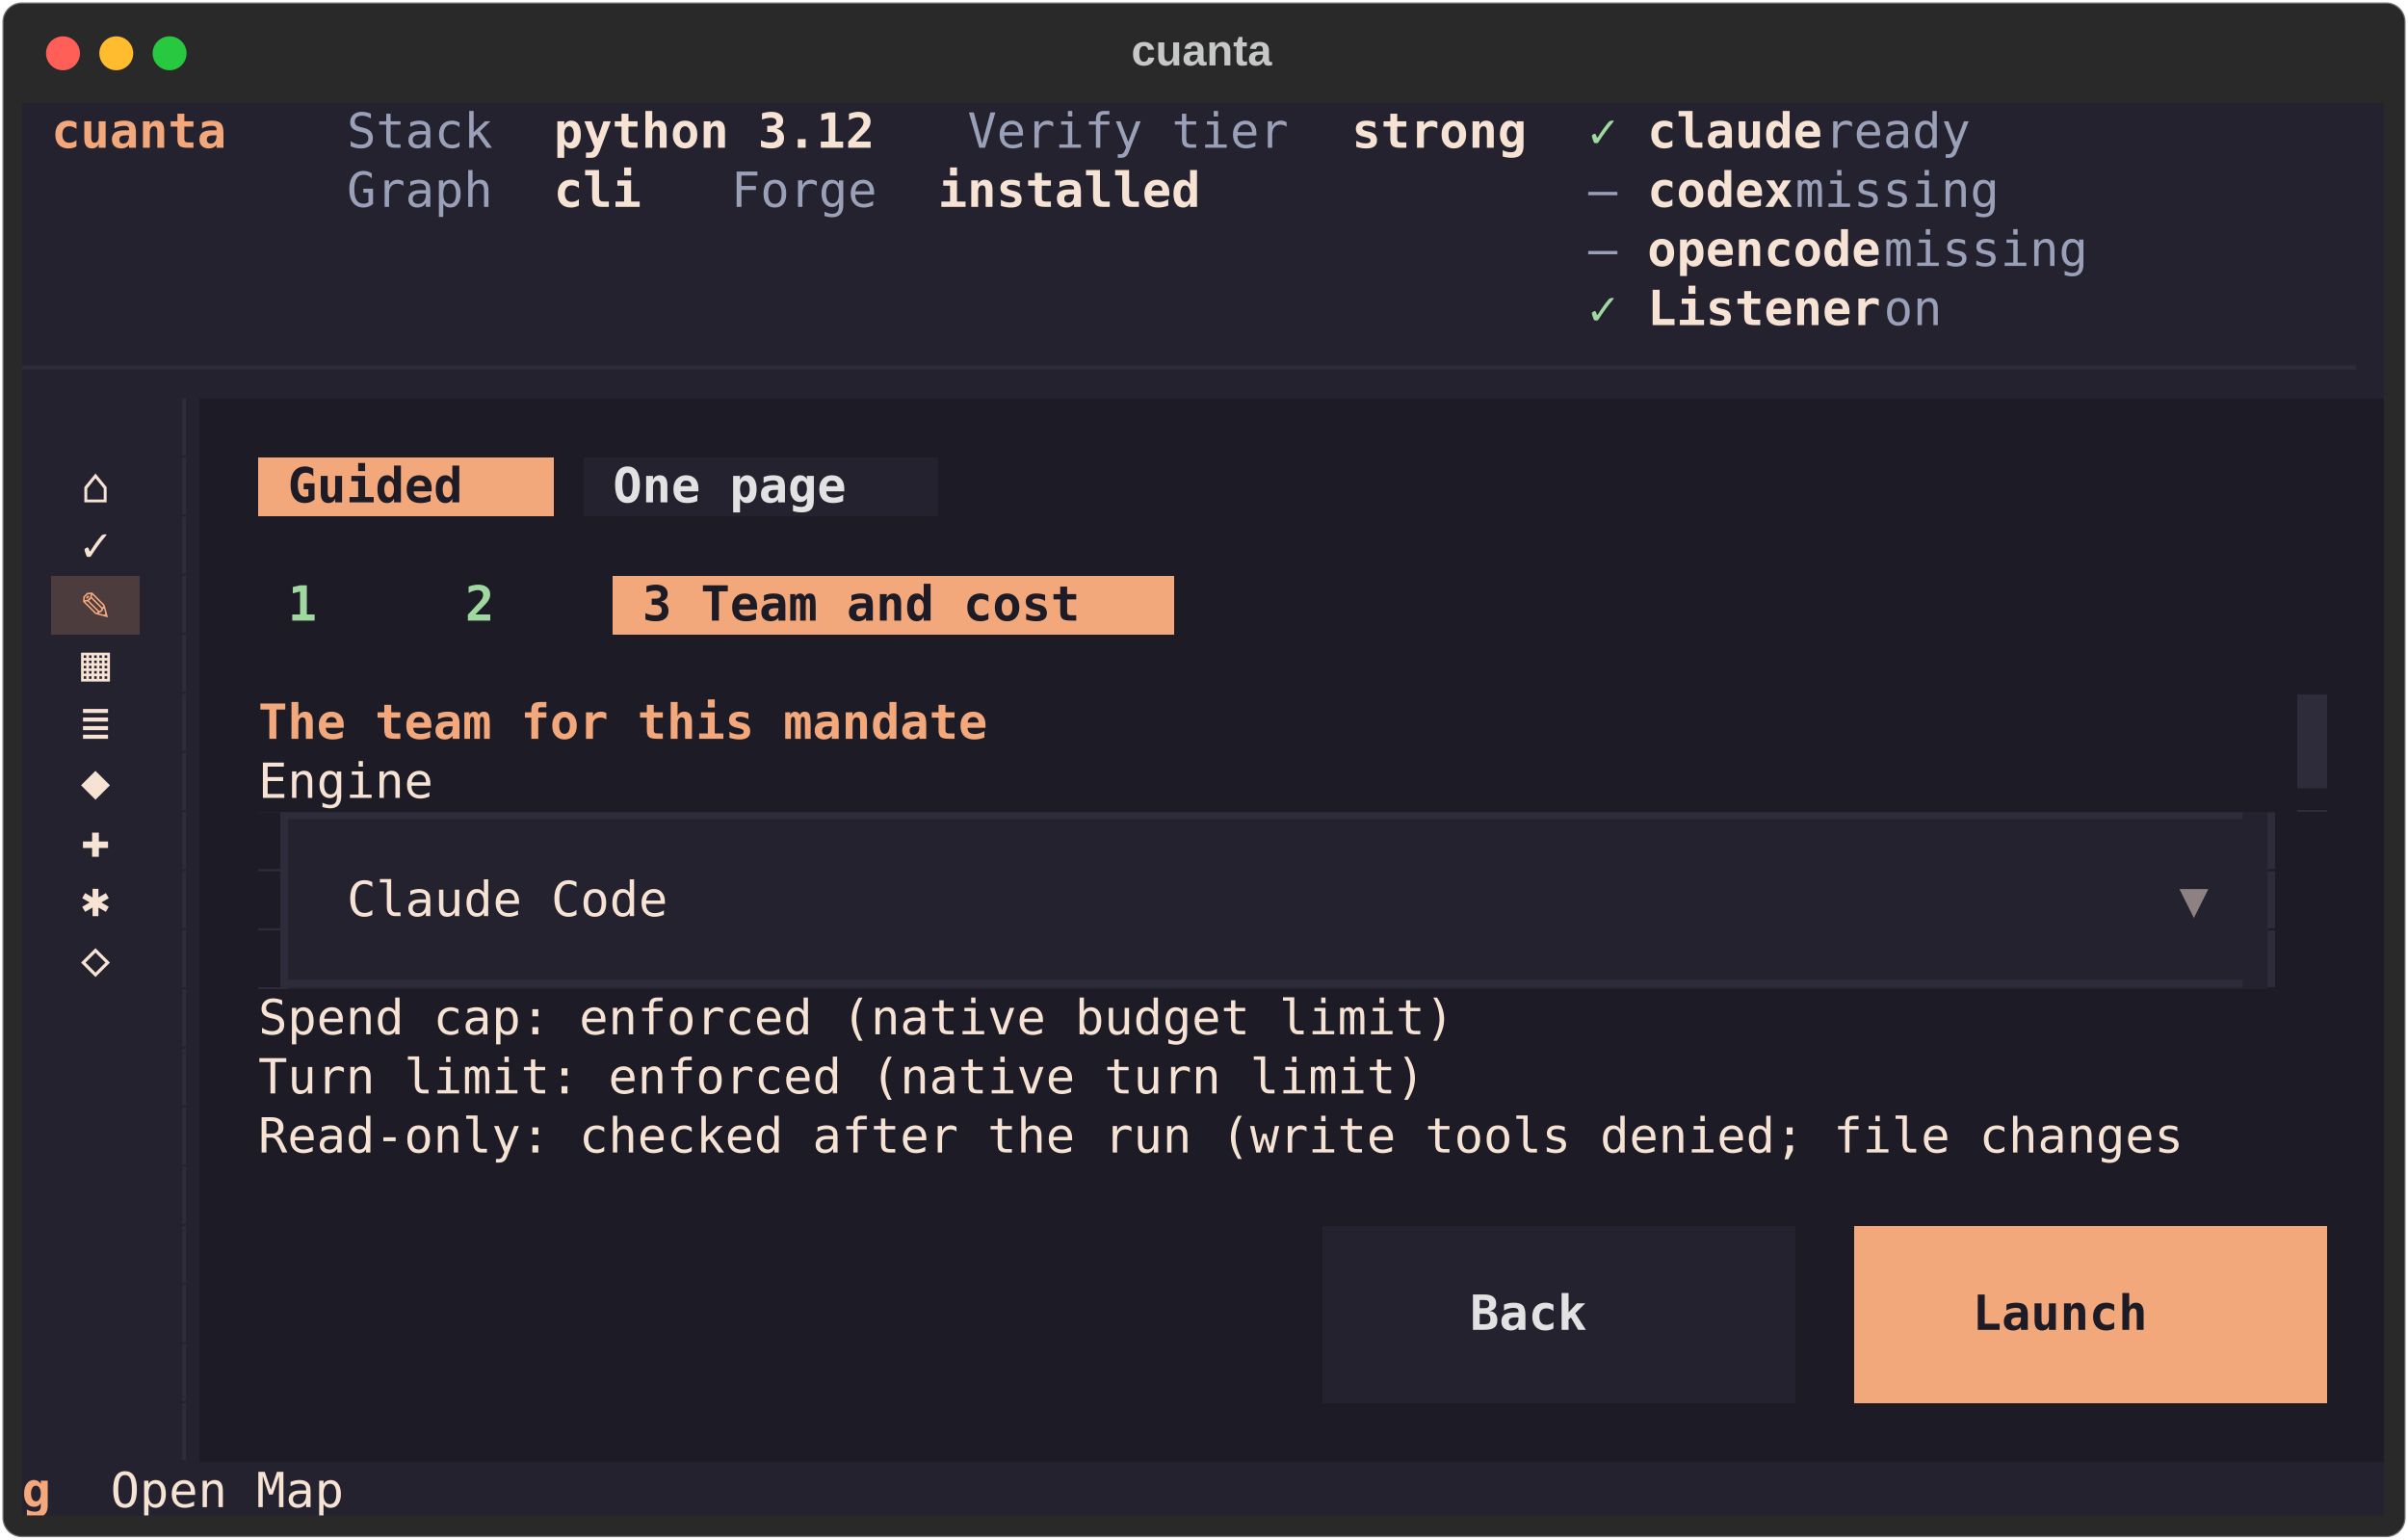
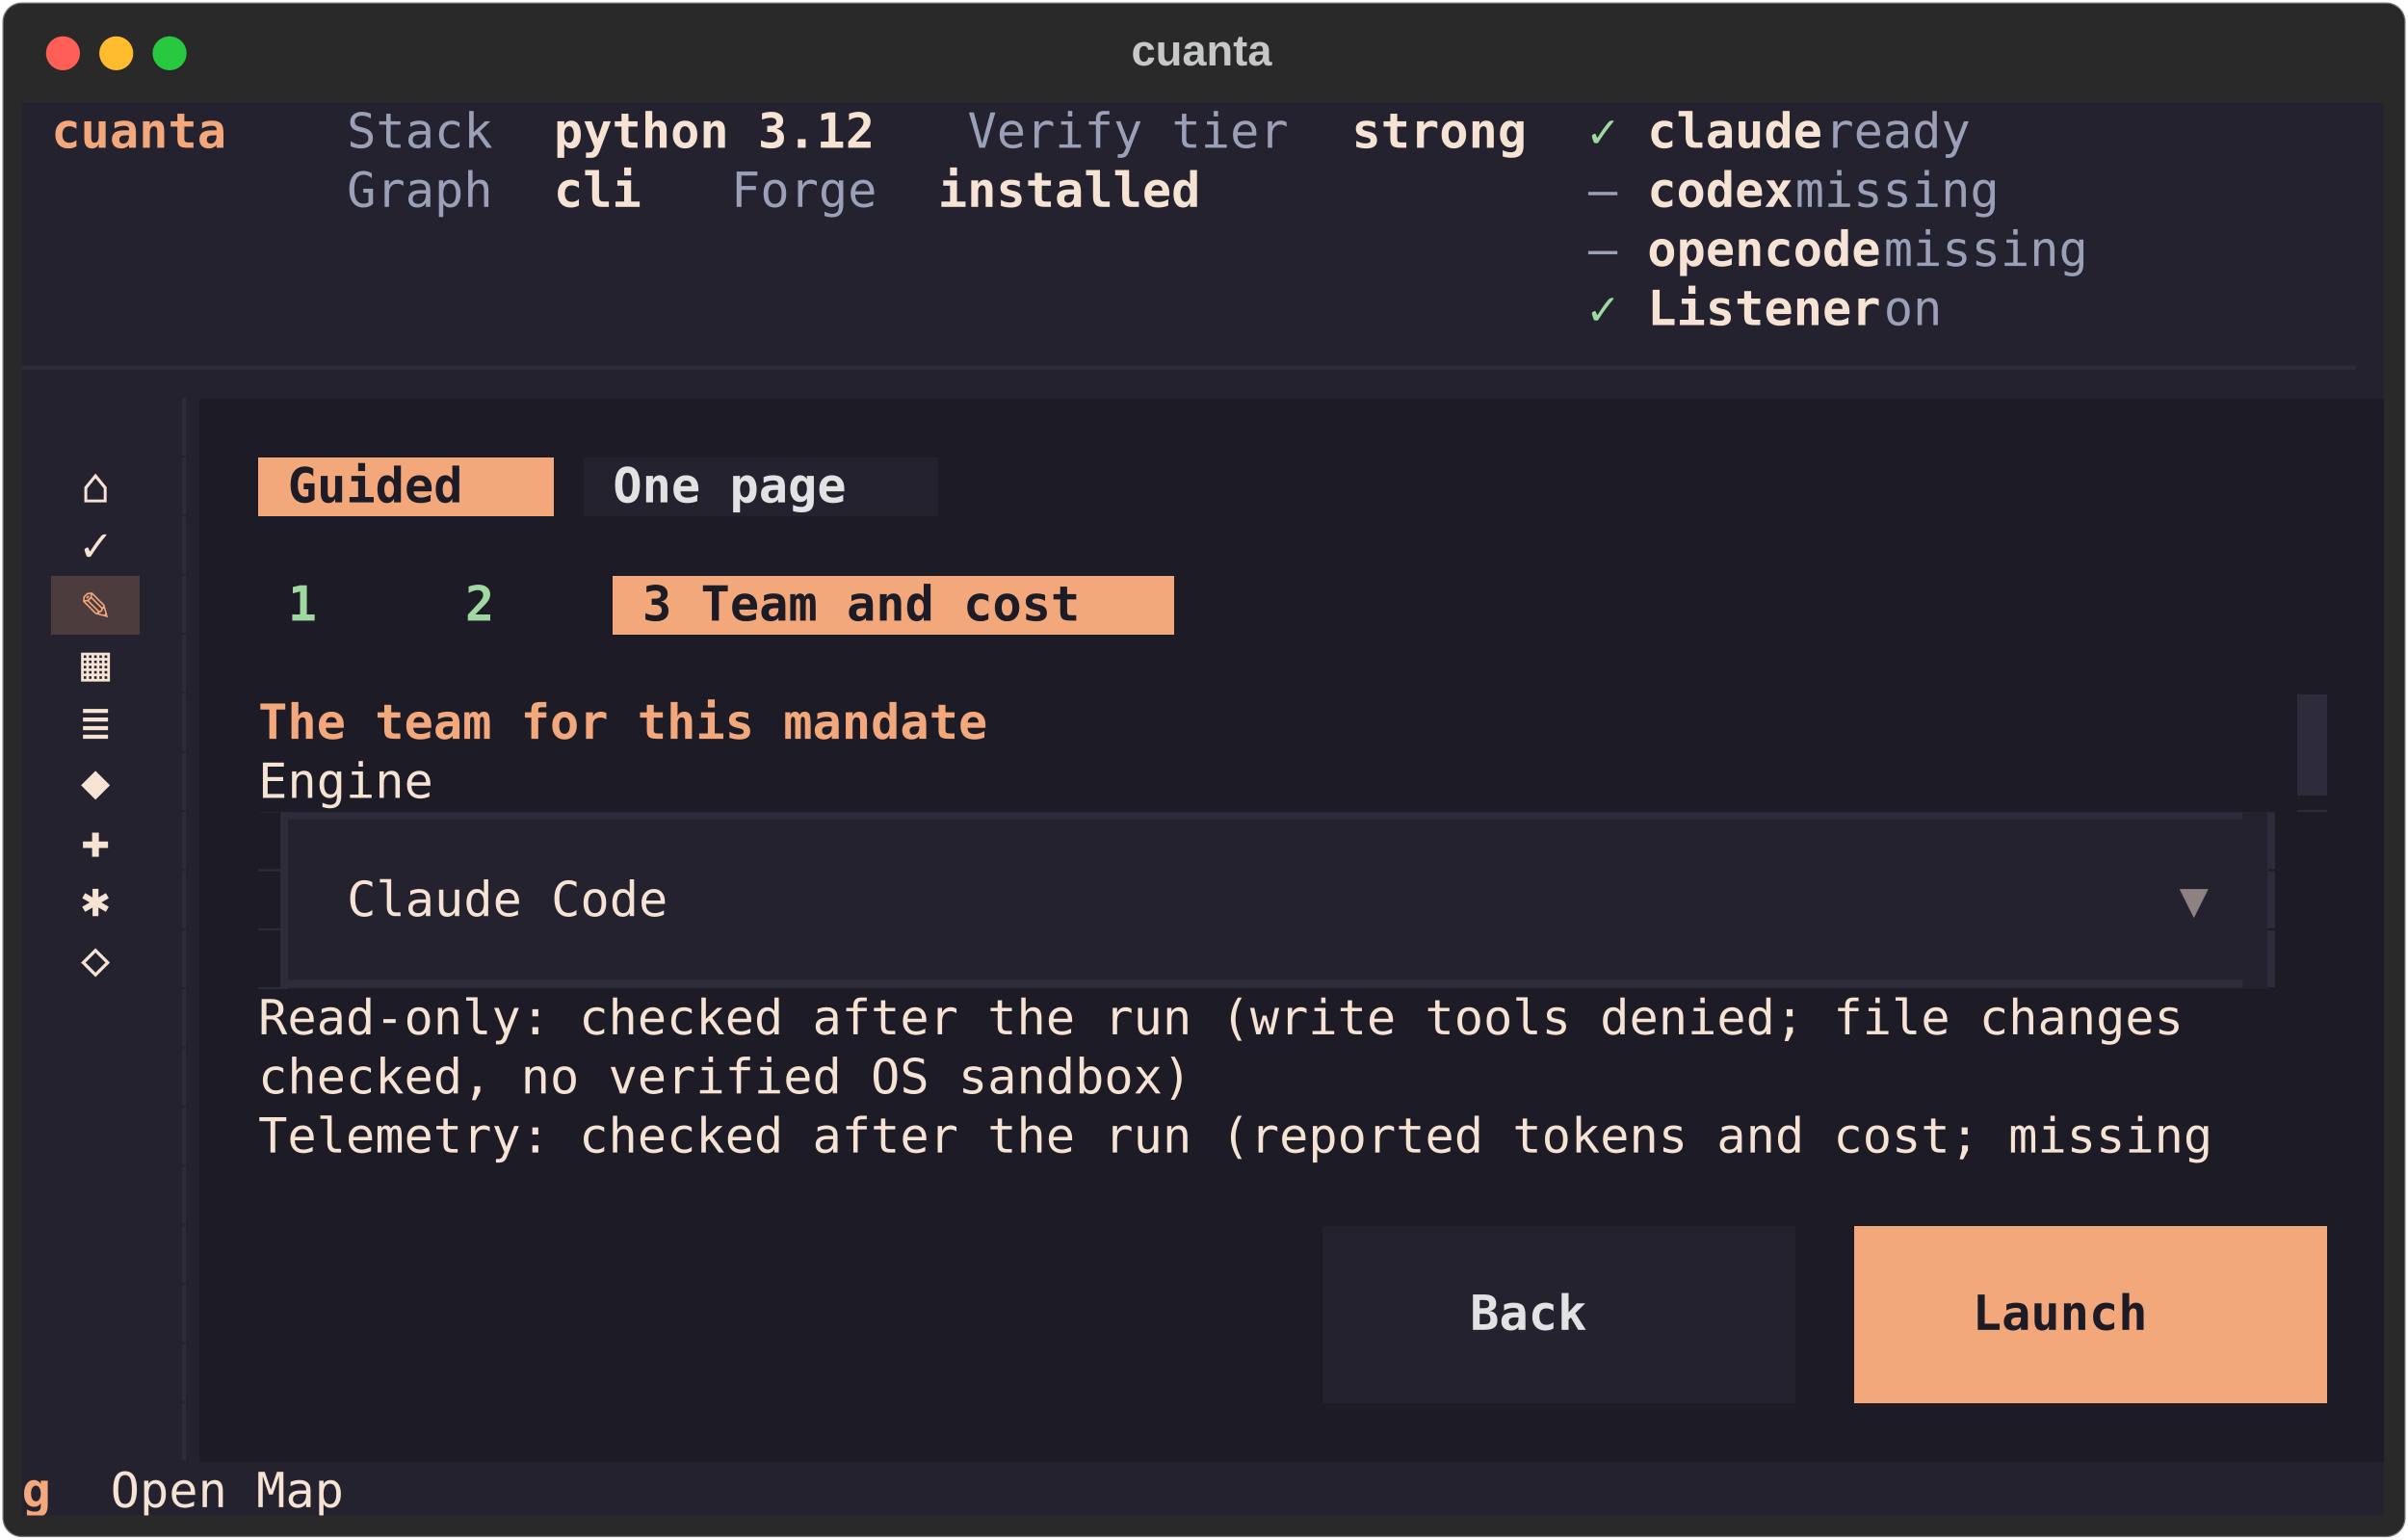
<svg xmlns="http://www.w3.org/2000/svg" class="rich-terminal" viewBox="0 0 994 635.6">
  <style>

    @font-face {
        font-family: "Fira Code";
        src: local("FiraCode-Regular"),
                url("https://cdnjs.cloudflare.com/ajax/libs/firacode/6.2.0/woff2/FiraCode-Regular.woff2") format("woff2"),
                url("https://cdnjs.cloudflare.com/ajax/libs/firacode/6.2.0/woff/FiraCode-Regular.woff") format("woff");
        font-style: normal;
        font-weight: 400;
    }
    @font-face {
        font-family: "Fira Code";
        src: local("FiraCode-Bold"),
                url("https://cdnjs.cloudflare.com/ajax/libs/firacode/6.2.0/woff2/FiraCode-Bold.woff2") format("woff2"),
                url("https://cdnjs.cloudflare.com/ajax/libs/firacode/6.2.0/woff/FiraCode-Bold.woff") format("woff");
        font-style: bold;
        font-weight: 700;
    }

    .terminal-matrix {
        font-family: Fira Code, monospace;
        font-size: 20px;
        line-height: 24.4px;
        font-variant-east-asian: full-width;
    }

    .terminal-title {
        font-size: 18px;
        font-weight: bold;
        font-family: arial;
    }

    .terminal-r1 { fill: #c5c8c6 }
.terminal-r2 { fill: #f3a87c;font-weight: bold }
.terminal-r3 { fill: #9aa0b8 }
.terminal-r4 { fill: #f6e3d4;font-weight: bold }
.terminal-r5 { fill: #f6e3d4 }
.terminal-r6 { fill: #9fd8a0 }
.terminal-r7 { fill: #2e2c3b }
.terminal-r8 { fill: #1c1b26;font-weight: bold }
.terminal-r9 { fill: #e2e2e3;font-weight: bold }
.terminal-r10 { fill: #9fd8a0;font-weight: bold }
.terminal-r11 { fill: #1c1b26 }
.terminal-r12 { fill: #8d8281 }
.terminal-r13 { fill: #ee8a94 }
.terminal-r14 { fill: #f4a87c;font-weight: bold }
    </style>
  <defs>
    <clipPath id="terminal-clip-terminal">
      <rect x="0" y="0" width="975.0" height="584.6" />
    </clipPath>
    <clipPath id="terminal-line-0">
      <rect x="0" y="1.5" width="976" height="24.65" />
    </clipPath>
    <clipPath id="terminal-line-1">
      <rect x="0" y="25.9" width="976" height="24.65" />
    </clipPath>
    <clipPath id="terminal-line-2">
      <rect x="0" y="50.3" width="976" height="24.65" />
    </clipPath>
    <clipPath id="terminal-line-3">
      <rect x="0" y="74.7" width="976" height="24.65" />
    </clipPath>
    <clipPath id="terminal-line-4">
      <rect x="0" y="99.1" width="976" height="24.65" />
    </clipPath>
    <clipPath id="terminal-line-5">
      <rect x="0" y="123.5" width="976" height="24.65" />
    </clipPath>
    <clipPath id="terminal-line-6">
      <rect x="0" y="147.9" width="976" height="24.65" />
    </clipPath>
    <clipPath id="terminal-line-7">
      <rect x="0" y="172.3" width="976" height="24.65" />
    </clipPath>
    <clipPath id="terminal-line-8">
      <rect x="0" y="196.7" width="976" height="24.65" />
    </clipPath>
    <clipPath id="terminal-line-9">
      <rect x="0" y="221.1" width="976" height="24.65" />
    </clipPath>
    <clipPath id="terminal-line-10">
      <rect x="0" y="245.5" width="976" height="24.65" />
    </clipPath>
    <clipPath id="terminal-line-11">
      <rect x="0" y="269.9" width="976" height="24.65" />
    </clipPath>
    <clipPath id="terminal-line-12">
      <rect x="0" y="294.3" width="976" height="24.65" />
    </clipPath>
    <clipPath id="terminal-line-13">
      <rect x="0" y="318.7" width="976" height="24.65" />
    </clipPath>
    <clipPath id="terminal-line-14">
      <rect x="0" y="343.1" width="976" height="24.65" />
    </clipPath>
    <clipPath id="terminal-line-15">
      <rect x="0" y="367.5" width="976" height="24.65" />
    </clipPath>
    <clipPath id="terminal-line-16">
      <rect x="0" y="391.9" width="976" height="24.65" />
    </clipPath>
    <clipPath id="terminal-line-17">
      <rect x="0" y="416.3" width="976" height="24.65" />
    </clipPath>
    <clipPath id="terminal-line-18">
      <rect x="0" y="440.7" width="976" height="24.65" />
    </clipPath>
    <clipPath id="terminal-line-19">
      <rect x="0" y="465.1" width="976" height="24.65" />
    </clipPath>
    <clipPath id="terminal-line-20">
      <rect x="0" y="489.5" width="976" height="24.65" />
    </clipPath>
    <clipPath id="terminal-line-21">
      <rect x="0" y="513.9" width="976" height="24.65" />
    </clipPath>
    <clipPath id="terminal-line-22">
      <rect x="0" y="538.3" width="976" height="24.65" />
    </clipPath>
  </defs>
  <rect fill="#292929" stroke="rgba(255,255,255,0.35)" stroke-width="1" x="1" y="1" width="992" height="633.6" rx="8" />
  <text class="terminal-title" fill="#c5c8c6" text-anchor="middle" x="496" y="27">cuanta</text>
  <g transform="translate(26,22)">
    <circle cx="0" cy="0" r="7" fill="#ff5f57" />
    <circle cx="22" cy="0" r="7" fill="#febc2e" />
    <circle cx="44" cy="0" r="7" fill="#28c840" />
  </g>
  <g transform="translate(9, 41)" clip-path="url(#terminal-clip-terminal)">
    <rect fill="#24222f" x="0" y="1.5" width="12.2" height="24.65" shape-rendering="crispEdges" />
    <rect fill="#24222f" x="12.2" y="1.5" width="73.2" height="24.65" shape-rendering="crispEdges" />
    <rect fill="#24222f" x="85.4" y="1.5" width="48.8" height="24.65" shape-rendering="crispEdges" />
    <rect fill="#24222f" x="134.2" y="1.5" width="85.4" height="24.65" shape-rendering="crispEdges" />
    <rect fill="#24222f" x="219.6" y="1.5" width="146.4" height="24.65" shape-rendering="crispEdges" />
    <rect fill="#24222f" x="366" y="1.5" width="24.4" height="24.65" shape-rendering="crispEdges" />
    <rect fill="#24222f" x="390.4" y="1.5" width="158.6" height="24.65" shape-rendering="crispEdges" />
    <rect fill="#24222f" x="549" y="1.5" width="85.4" height="24.65" shape-rendering="crispEdges" />
    <rect fill="#24222f" x="634.4" y="1.5" width="12.2" height="24.65" shape-rendering="crispEdges" />
    <rect fill="#24222f" x="646.6" y="1.5" width="24.4" height="24.65" shape-rendering="crispEdges" />
    <rect fill="#24222f" x="671" y="1.5" width="73.2" height="24.65" shape-rendering="crispEdges" />
    <rect fill="#24222f" x="744.2" y="1.5" width="85.4" height="24.65" shape-rendering="crispEdges" />
    <rect fill="#24222f" x="829.6" y="1.5" width="146.4" height="24.65" shape-rendering="crispEdges" />
    <rect fill="#24222f" x="0" y="25.9" width="134.2" height="24.65" shape-rendering="crispEdges" />
    <rect fill="#24222f" x="134.2" y="25.9" width="85.4" height="24.65" shape-rendering="crispEdges" />
    <rect fill="#24222f" x="219.6" y="25.9" width="48.8" height="24.65" shape-rendering="crispEdges" />
    <rect fill="#24222f" x="268.4" y="25.9" width="24.4" height="24.65" shape-rendering="crispEdges" />
    <rect fill="#24222f" x="292.8" y="25.9" width="85.4" height="24.65" shape-rendering="crispEdges" />
    <rect fill="#24222f" x="378.2" y="25.9" width="122" height="24.65" shape-rendering="crispEdges" />
    <rect fill="#24222f" x="500.2" y="25.9" width="146.4" height="24.65" shape-rendering="crispEdges" />
    <rect fill="#24222f" x="646.6" y="25.9" width="24.4" height="24.65" shape-rendering="crispEdges" />
    <rect fill="#24222f" x="671" y="25.9" width="61" height="24.65" shape-rendering="crispEdges" />
    <rect fill="#24222f" x="732" y="25.9" width="109.8" height="24.65" shape-rendering="crispEdges" />
    <rect fill="#24222f" x="841.8" y="25.9" width="134.2" height="24.65" shape-rendering="crispEdges" />
    <rect fill="#24222f" x="0" y="50.3" width="134.2" height="24.65" shape-rendering="crispEdges" />
    <rect fill="#24222f" x="134.2" y="50.3" width="512.4" height="24.65" shape-rendering="crispEdges" />
    <rect fill="#24222f" x="646.6" y="50.3" width="24.4" height="24.65" shape-rendering="crispEdges" />
    <rect fill="#24222f" x="671" y="50.3" width="97.6" height="24.65" shape-rendering="crispEdges" />
    <rect fill="#24222f" x="768.6" y="50.3" width="109.8" height="24.65" shape-rendering="crispEdges" />
    <rect fill="#24222f" x="878.4" y="50.3" width="97.6" height="24.65" shape-rendering="crispEdges" />
    <rect fill="#24222f" x="0" y="74.7" width="134.2" height="24.65" shape-rendering="crispEdges" />
    <rect fill="#24222f" x="134.2" y="74.7" width="512.4" height="24.65" shape-rendering="crispEdges" />
    <rect fill="#24222f" x="646.6" y="74.7" width="24.4" height="24.65" shape-rendering="crispEdges" />
    <rect fill="#24222f" x="671" y="74.7" width="97.6" height="24.65" shape-rendering="crispEdges" />
    <rect fill="#24222f" x="768.6" y="74.7" width="48.8" height="24.65" shape-rendering="crispEdges" />
    <rect fill="#24222f" x="817.4" y="74.7" width="158.6" height="24.65" shape-rendering="crispEdges" />
    <rect fill="#24222f" x="0" y="99.1" width="976" height="24.65" shape-rendering="crispEdges" />
    <rect fill="#24222f" x="0" y="123.5" width="61" height="24.65" shape-rendering="crispEdges" />
    <rect fill="#24222f" x="61" y="123.5" width="12.2" height="24.65" shape-rendering="crispEdges" />
    <rect fill="#1c1b26" x="73.2" y="123.5" width="902.8" height="24.65" shape-rendering="crispEdges" />
    <rect fill="#24222f" x="0" y="147.9" width="24.4" height="24.65" shape-rendering="crispEdges" />
    <rect fill="#24222f" x="24.4" y="147.9" width="12.2" height="24.65" shape-rendering="crispEdges" />
    <rect fill="#24222f" x="36.6" y="147.9" width="24.4" height="24.65" shape-rendering="crispEdges" />
    <rect fill="#24222f" x="61" y="147.9" width="12.2" height="24.65" shape-rendering="crispEdges" />
    <rect fill="#1c1b26" x="73.2" y="147.9" width="24.4" height="24.65" shape-rendering="crispEdges" />
    <rect fill="#f3a87c" x="97.6" y="147.9" width="12.2" height="24.65" shape-rendering="crispEdges" />
    <rect fill="#f3a87c" x="109.8" y="147.9" width="97.6" height="24.65" shape-rendering="crispEdges" />
    <rect fill="#f3a87c" x="207.4" y="147.9" width="12.2" height="24.65" shape-rendering="crispEdges" />
    <rect fill="#1c1b26" x="219.6" y="147.9" width="12.2" height="24.65" shape-rendering="crispEdges" />
    <rect fill="#24222f" x="231.8" y="147.9" width="12.2" height="24.65" shape-rendering="crispEdges" />
    <rect fill="#24222f" x="244" y="147.9" width="122" height="24.65" shape-rendering="crispEdges" />
    <rect fill="#24222f" x="366" y="147.9" width="12.2" height="24.65" shape-rendering="crispEdges" />
    <rect fill="#1c1b26" x="378.2" y="147.9" width="597.8" height="24.65" shape-rendering="crispEdges" />
    <rect fill="#24222f" x="0" y="172.3" width="24.4" height="24.65" shape-rendering="crispEdges" />
    <rect fill="#24222f" x="24.4" y="172.3" width="12.2" height="24.65" shape-rendering="crispEdges" />
    <rect fill="#24222f" x="36.6" y="172.3" width="24.4" height="24.65" shape-rendering="crispEdges" />
    <rect fill="#24222f" x="61" y="172.3" width="12.2" height="24.65" shape-rendering="crispEdges" />
    <rect fill="#1c1b26" x="73.2" y="172.3" width="902.8" height="24.65" shape-rendering="crispEdges" />
    <rect fill="#24222f" x="0" y="196.7" width="12.2" height="24.65" shape-rendering="crispEdges" />
    <rect fill="#4d3c3e" x="12.2" y="196.7" width="12.2" height="24.65" shape-rendering="crispEdges" />
    <rect fill="#4d3c3e" x="24.4" y="196.7" width="12.2" height="24.65" shape-rendering="crispEdges" />
    <rect fill="#4d3c3e" x="36.6" y="196.7" width="12.2" height="24.65" shape-rendering="crispEdges" />
    <rect fill="#24222f" x="48.8" y="196.7" width="12.2" height="24.65" shape-rendering="crispEdges" />
    <rect fill="#24222f" x="61" y="196.7" width="12.2" height="24.65" shape-rendering="crispEdges" />
    <rect fill="#1c1b26" x="73.2" y="196.7" width="36.6" height="24.65" shape-rendering="crispEdges" />
    <rect fill="#1c1b26" x="109.8" y="196.7" width="36.6" height="24.65" shape-rendering="crispEdges" />
    <rect fill="#1c1b26" x="146.4" y="196.7" width="36.6" height="24.65" shape-rendering="crispEdges" />
    <rect fill="#1c1b26" x="183" y="196.7" width="36.6" height="24.65" shape-rendering="crispEdges" />
    <rect fill="#1c1b26" x="219.6" y="196.7" width="24.4" height="24.65" shape-rendering="crispEdges" />
    <rect fill="#f3a87c" x="244" y="196.7" width="12.2" height="24.65" shape-rendering="crispEdges" />
    <rect fill="#f3a87c" x="256.2" y="196.7" width="207.4" height="24.65" shape-rendering="crispEdges" />
    <rect fill="#f3a87c" x="463.6" y="196.7" width="12.2" height="24.65" shape-rendering="crispEdges" />
    <rect fill="#1c1b26" x="475.8" y="196.7" width="500.2" height="24.65" shape-rendering="crispEdges" />
    <rect fill="#24222f" x="0" y="221.1" width="24.4" height="24.65" shape-rendering="crispEdges" />
    <rect fill="#24222f" x="24.4" y="221.1" width="12.2" height="24.65" shape-rendering="crispEdges" />
    <rect fill="#24222f" x="36.6" y="221.1" width="24.4" height="24.65" shape-rendering="crispEdges" />
    <rect fill="#24222f" x="61" y="221.1" width="12.2" height="24.65" shape-rendering="crispEdges" />
    <rect fill="#1c1b26" x="73.2" y="221.1" width="902.8" height="24.65" shape-rendering="crispEdges" />
    <rect fill="#24222f" x="0" y="245.5" width="24.4" height="24.65" shape-rendering="crispEdges" />
    <rect fill="#24222f" x="24.4" y="245.5" width="12.2" height="24.65" shape-rendering="crispEdges" />
    <rect fill="#24222f" x="36.6" y="245.5" width="24.4" height="24.65" shape-rendering="crispEdges" />
    <rect fill="#24222f" x="61" y="245.5" width="12.2" height="24.65" shape-rendering="crispEdges" />
    <rect fill="#1c1b26" x="73.2" y="245.5" width="24.4" height="24.65" shape-rendering="crispEdges" />
    <rect fill="#1c1b26" x="97.6" y="245.5" width="305" height="24.65" shape-rendering="crispEdges" />
    <rect fill="#1c1b26" x="402.6" y="245.5" width="536.8" height="24.65" shape-rendering="crispEdges" />
    <rect fill="#2e2c3b" x="939.4" y="245.5" width="12.2" height="24.65" shape-rendering="crispEdges" />
    <rect fill="#1c1b26" x="951.6" y="245.5" width="24.4" height="24.65" shape-rendering="crispEdges" />
    <rect fill="#24222f" x="0" y="269.9" width="24.4" height="24.65" shape-rendering="crispEdges" />
    <rect fill="#24222f" x="24.4" y="269.9" width="12.2" height="24.65" shape-rendering="crispEdges" />
    <rect fill="#24222f" x="36.6" y="269.9" width="24.4" height="24.65" shape-rendering="crispEdges" />
    <rect fill="#24222f" x="61" y="269.9" width="12.2" height="24.65" shape-rendering="crispEdges" />
    <rect fill="#1c1b26" x="73.2" y="269.9" width="24.4" height="24.65" shape-rendering="crispEdges" />
    <rect fill="#1c1b26" x="97.6" y="269.9" width="73.2" height="24.65" shape-rendering="crispEdges" />
    <rect fill="#1c1b26" x="170.8" y="269.9" width="768.6" height="24.65" shape-rendering="crispEdges" />
    <rect fill="#2e2c3b" x="939.4" y="269.9" width="12.2" height="24.65" shape-rendering="crispEdges" />
    <rect fill="#1c1b26" x="951.6" y="269.9" width="24.4" height="24.65" shape-rendering="crispEdges" />
    <rect fill="#24222f" x="0" y="294.3" width="24.4" height="24.65" shape-rendering="crispEdges" />
    <rect fill="#24222f" x="24.4" y="294.3" width="12.2" height="24.65" shape-rendering="crispEdges" />
    <rect fill="#24222f" x="36.6" y="294.3" width="24.4" height="24.65" shape-rendering="crispEdges" />
    <rect fill="#24222f" x="61" y="294.3" width="12.2" height="24.65" shape-rendering="crispEdges" />
    <rect fill="#1c1b26" x="73.2" y="294.3" width="24.4" height="24.65" shape-rendering="crispEdges" />
    <rect fill="#2e2c3b" x="97.6" y="294.3" width="12.2" height="24.65" shape-rendering="crispEdges" />
    <rect fill="#24222f" x="109.8" y="294.3" width="817.4" height="24.65" shape-rendering="crispEdges" />
    <rect fill="#1c1b26" x="927.2" y="294.3" width="12.2" height="24.65" shape-rendering="crispEdges" />
    <rect fill="#1c1b26" x="939.4" y="294.3" width="12.2" height="24.65" shape-rendering="crispEdges" />
    <rect fill="#1c1b26" x="951.6" y="294.3" width="24.4" height="24.65" shape-rendering="crispEdges" />
    <rect fill="#24222f" x="0" y="318.7" width="24.4" height="24.65" shape-rendering="crispEdges" />
    <rect fill="#24222f" x="24.4" y="318.7" width="12.2" height="24.65" shape-rendering="crispEdges" />
    <rect fill="#24222f" x="36.6" y="318.7" width="24.4" height="24.65" shape-rendering="crispEdges" />
    <rect fill="#24222f" x="61" y="318.7" width="12.2" height="24.65" shape-rendering="crispEdges" />
    <rect fill="#1c1b26" x="73.2" y="318.7" width="24.4" height="24.65" shape-rendering="crispEdges" />
    <rect fill="#2e2c3b" x="97.6" y="318.7" width="12.2" height="24.65" shape-rendering="crispEdges" />
    <rect fill="#24222f" x="109.8" y="318.7" width="24.4" height="24.65" shape-rendering="crispEdges" />
    <rect fill="#24222f" x="134.2" y="318.7" width="134.2" height="24.65" shape-rendering="crispEdges" />
    <rect fill="#24222f" x="268.4" y="318.7" width="622.2" height="24.65" shape-rendering="crispEdges" />
    <rect fill="#24222f" x="890.6" y="318.7" width="12.2" height="24.65" shape-rendering="crispEdges" />
    <rect fill="#24222f" x="902.8" y="318.7" width="24.4" height="24.65" shape-rendering="crispEdges" />
    <rect fill="#1c1b26" x="927.2" y="318.7" width="12.2" height="24.65" shape-rendering="crispEdges" />
    <rect fill="#1c1b26" x="939.4" y="318.7" width="12.2" height="24.65" shape-rendering="crispEdges" />
    <rect fill="#1c1b26" x="951.6" y="318.7" width="24.4" height="24.65" shape-rendering="crispEdges" />
    <rect fill="#24222f" x="0" y="343.1" width="24.4" height="24.65" shape-rendering="crispEdges" />
    <rect fill="#24222f" x="24.4" y="343.1" width="12.2" height="24.65" shape-rendering="crispEdges" />
    <rect fill="#24222f" x="36.6" y="343.1" width="24.4" height="24.65" shape-rendering="crispEdges" />
    <rect fill="#24222f" x="61" y="343.1" width="12.2" height="24.65" shape-rendering="crispEdges" />
    <rect fill="#1c1b26" x="73.2" y="343.1" width="24.4" height="24.65" shape-rendering="crispEdges" />
    <rect fill="#2e2c3b" x="97.6" y="343.1" width="12.2" height="24.65" shape-rendering="crispEdges" />
    <rect fill="#24222f" x="109.8" y="343.1" width="817.4" height="24.65" shape-rendering="crispEdges" />
    <rect fill="#1c1b26" x="927.2" y="343.1" width="12.2" height="24.65" shape-rendering="crispEdges" />
    <rect fill="#1c1b26" x="939.4" y="343.1" width="12.2" height="24.65" shape-rendering="crispEdges" />
    <rect fill="#1c1b26" x="951.6" y="343.1" width="24.4" height="24.65" shape-rendering="crispEdges" />
    <rect fill="#24222f" x="0" y="367.5" width="61" height="24.65" shape-rendering="crispEdges" />
    <rect fill="#24222f" x="61" y="367.5" width="12.2" height="24.65" shape-rendering="crispEdges" />
    <rect fill="#1c1b26" x="73.2" y="367.5" width="24.4" height="24.65" shape-rendering="crispEdges" />
-     <rect fill="#1c1b26" x="97.6" y="367.5" width="500.2" height="24.65" shape-rendering="crispEdges" />
-     <rect fill="#1c1b26" x="597.8" y="367.5" width="341.6" height="24.65" shape-rendering="crispEdges" />
+     <rect fill="#1c1b26" x="97.6" y="367.5" width="805.2" height="24.65" shape-rendering="crispEdges" />
+     <rect fill="#1c1b26" x="902.8" y="367.5" width="36.6" height="24.65" shape-rendering="crispEdges" />
    <rect fill="#1c1b26" x="939.4" y="367.5" width="12.2" height="24.65" shape-rendering="crispEdges" />
    <rect fill="#1c1b26" x="951.6" y="367.5" width="24.4" height="24.65" shape-rendering="crispEdges" />
    <rect fill="#24222f" x="0" y="391.9" width="61" height="24.65" shape-rendering="crispEdges" />
    <rect fill="#24222f" x="61" y="391.9" width="12.2" height="24.65" shape-rendering="crispEdges" />
    <rect fill="#1c1b26" x="73.2" y="391.9" width="24.4" height="24.65" shape-rendering="crispEdges" />
-     <rect fill="#1c1b26" x="97.6" y="391.9" width="488" height="24.65" shape-rendering="crispEdges" />
-     <rect fill="#1c1b26" x="585.6" y="391.9" width="353.8" height="24.65" shape-rendering="crispEdges" />
+     <rect fill="#1c1b26" x="97.6" y="391.9" width="390.4" height="24.65" shape-rendering="crispEdges" />
+     <rect fill="#1c1b26" x="488" y="391.9" width="451.4" height="24.65" shape-rendering="crispEdges" />
    <rect fill="#1c1b26" x="939.4" y="391.9" width="12.2" height="24.65" shape-rendering="crispEdges" />
    <rect fill="#1c1b26" x="951.6" y="391.9" width="24.4" height="24.65" shape-rendering="crispEdges" />
    <rect fill="#24222f" x="0" y="416.3" width="61" height="24.65" shape-rendering="crispEdges" />
    <rect fill="#24222f" x="61" y="416.3" width="12.2" height="24.65" shape-rendering="crispEdges" />
    <rect fill="#1c1b26" x="73.2" y="416.3" width="24.4" height="24.65" shape-rendering="crispEdges" />
-     <rect fill="#1c1b26" x="97.6" y="416.3" width="805.2" height="24.65" shape-rendering="crispEdges" />
-     <rect fill="#1c1b26" x="902.8" y="416.3" width="36.6" height="24.65" shape-rendering="crispEdges" />
+     <rect fill="#1c1b26" x="97.6" y="416.3" width="817.4" height="24.65" shape-rendering="crispEdges" />
+     <rect fill="#1c1b26" x="915" y="416.3" width="24.4" height="24.65" shape-rendering="crispEdges" />
    <rect fill="#1c1b26" x="939.4" y="416.3" width="12.2" height="24.65" shape-rendering="crispEdges" />
    <rect fill="#1c1b26" x="951.6" y="416.3" width="24.4" height="24.65" shape-rendering="crispEdges" />
    <rect fill="#24222f" x="0" y="440.7" width="61" height="24.65" shape-rendering="crispEdges" />
    <rect fill="#24222f" x="61" y="440.7" width="12.2" height="24.65" shape-rendering="crispEdges" />
    <rect fill="#1c1b26" x="73.2" y="440.7" width="24.4" height="24.65" shape-rendering="crispEdges" />
    <rect fill="#1c1b26" x="97.6" y="440.7" width="0" height="24.65" shape-rendering="crispEdges" />
    <rect fill="#1c1b26" x="97.6" y="440.7" width="878.4" height="24.65" shape-rendering="crispEdges" />
    <rect fill="#24222f" x="0" y="465.1" width="61" height="24.65" shape-rendering="crispEdges" />
    <rect fill="#24222f" x="61" y="465.1" width="12.2" height="24.65" shape-rendering="crispEdges" />
    <rect fill="#1c1b26" x="73.2" y="465.1" width="463.6" height="24.65" shape-rendering="crispEdges" />
    <rect fill="#24222f" x="536.8" y="465.1" width="195.2" height="24.65" shape-rendering="crispEdges" />
    <rect fill="#1c1b26" x="732" y="465.1" width="24.4" height="24.65" shape-rendering="crispEdges" />
    <rect fill="#f3a87c" x="756.4" y="465.1" width="195.2" height="24.65" shape-rendering="crispEdges" />
    <rect fill="#1c1b26" x="951.6" y="465.1" width="24.4" height="24.65" shape-rendering="crispEdges" />
    <rect fill="#24222f" x="0" y="489.5" width="61" height="24.65" shape-rendering="crispEdges" />
    <rect fill="#24222f" x="61" y="489.5" width="12.2" height="24.65" shape-rendering="crispEdges" />
    <rect fill="#1c1b26" x="73.2" y="489.5" width="463.6" height="24.65" shape-rendering="crispEdges" />
    <rect fill="#24222f" x="536.8" y="489.5" width="61" height="24.65" shape-rendering="crispEdges" />
    <rect fill="#24222f" x="597.8" y="489.5" width="73.2" height="24.65" shape-rendering="crispEdges" />
    <rect fill="#24222f" x="671" y="489.5" width="61" height="24.65" shape-rendering="crispEdges" />
    <rect fill="#1c1b26" x="732" y="489.5" width="24.4" height="24.65" shape-rendering="crispEdges" />
    <rect fill="#f3a87c" x="756.4" y="489.5" width="48.8" height="24.65" shape-rendering="crispEdges" />
    <rect fill="#f3a87c" x="805.2" y="489.5" width="97.6" height="24.65" shape-rendering="crispEdges" />
    <rect fill="#f3a87c" x="902.8" y="489.5" width="48.8" height="24.65" shape-rendering="crispEdges" />
    <rect fill="#1c1b26" x="951.6" y="489.5" width="24.4" height="24.65" shape-rendering="crispEdges" />
    <rect fill="#24222f" x="0" y="513.9" width="61" height="24.65" shape-rendering="crispEdges" />
    <rect fill="#24222f" x="61" y="513.9" width="12.2" height="24.65" shape-rendering="crispEdges" />
    <rect fill="#1c1b26" x="73.2" y="513.9" width="463.6" height="24.65" shape-rendering="crispEdges" />
    <rect fill="#24222f" x="536.8" y="513.9" width="195.2" height="24.65" shape-rendering="crispEdges" />
    <rect fill="#1c1b26" x="732" y="513.9" width="24.4" height="24.65" shape-rendering="crispEdges" />
    <rect fill="#f3a87c" x="756.4" y="513.9" width="195.2" height="24.65" shape-rendering="crispEdges" />
    <rect fill="#1c1b26" x="951.6" y="513.9" width="24.4" height="24.65" shape-rendering="crispEdges" />
    <rect fill="#24222f" x="0" y="538.3" width="61" height="24.65" shape-rendering="crispEdges" />
    <rect fill="#24222f" x="61" y="538.3" width="12.2" height="24.65" shape-rendering="crispEdges" />
    <rect fill="#1c1b26" x="73.2" y="538.3" width="902.8" height="24.65" shape-rendering="crispEdges" />
    <rect fill="#24222f" x="0" y="562.7" width="36.6" height="24.65" shape-rendering="crispEdges" />
    <rect fill="#24222f" x="36.6" y="562.7" width="109.8" height="24.65" shape-rendering="crispEdges" />
    <rect fill="#24222f" x="146.4" y="562.7" width="829.6" height="24.65" shape-rendering="crispEdges" />
    <g class="terminal-matrix">
      <text class="terminal-r2" x="12.2" y="20" textLength="73.2" clip-path="url(#terminal-line-0)">cuanta</text>
      <text class="terminal-r3" x="134.2" y="20" textLength="85.4" clip-path="url(#terminal-line-0)"> Stack </text>
      <text class="terminal-r4" x="219.6" y="20" textLength="146.4" clip-path="url(#terminal-line-0)">python 3.12 </text>
      <text class="terminal-r3" x="390.4" y="20" textLength="158.6" clip-path="url(#terminal-line-0)"> Verify tier </text>
      <text class="terminal-r4" x="549" y="20" textLength="85.4" clip-path="url(#terminal-line-0)">strong </text>
      <text class="terminal-r6" x="646.6" y="20" textLength="24.4" clip-path="url(#terminal-line-0)">✓ </text>
      <text class="terminal-r4" x="671" y="20" textLength="73.2" clip-path="url(#terminal-line-0)">claude</text>
      <text class="terminal-r3" x="744.2" y="20" textLength="85.4" clip-path="url(#terminal-line-0)">  ready</text>
      <text class="terminal-r1" x="976" y="20" textLength="12.2" clip-path="url(#terminal-line-0)">
</text>
      <text class="terminal-r3" x="134.2" y="44.4" textLength="85.4" clip-path="url(#terminal-line-1)"> Graph </text>
      <text class="terminal-r4" x="219.6" y="44.4" textLength="48.8" clip-path="url(#terminal-line-1)">cli </text>
      <text class="terminal-r3" x="292.8" y="44.4" textLength="85.4" clip-path="url(#terminal-line-1)"> Forge </text>
      <text class="terminal-r4" x="378.2" y="44.4" textLength="122" clip-path="url(#terminal-line-1)">installed </text>
      <text class="terminal-r3" x="646.6" y="44.4" textLength="24.4" clip-path="url(#terminal-line-1)">– </text>
      <text class="terminal-r4" x="671" y="44.4" textLength="61" clip-path="url(#terminal-line-1)">codex</text>
      <text class="terminal-r3" x="732" y="44.4" textLength="109.8" clip-path="url(#terminal-line-1)">  missing</text>
      <text class="terminal-r1" x="976" y="44.4" textLength="12.2" clip-path="url(#terminal-line-1)">
</text>
      <text class="terminal-r3" x="646.6" y="68.8" textLength="24.4" clip-path="url(#terminal-line-2)">– </text>
      <text class="terminal-r4" x="671" y="68.8" textLength="97.6" clip-path="url(#terminal-line-2)">opencode</text>
      <text class="terminal-r3" x="768.6" y="68.8" textLength="109.8" clip-path="url(#terminal-line-2)">  missing</text>
      <text class="terminal-r1" x="976" y="68.8" textLength="12.2" clip-path="url(#terminal-line-2)">
</text>
      <text class="terminal-r6" x="646.6" y="93.2" textLength="24.4" clip-path="url(#terminal-line-3)">✓ </text>
      <text class="terminal-r4" x="671" y="93.2" textLength="97.6" clip-path="url(#terminal-line-3)">Listener</text>
      <text class="terminal-r3" x="768.6" y="93.2" textLength="48.8" clip-path="url(#terminal-line-3)">  on</text>
      <text class="terminal-r1" x="976" y="93.2" textLength="12.2" clip-path="url(#terminal-line-3)">
</text>
      <text class="terminal-r7" x="0" y="117.6" textLength="976" clip-path="url(#terminal-line-4)">────────────────────────────────────────────────────────────────────────────────</text>
      <text class="terminal-r1" x="976" y="117.6" textLength="12.2" clip-path="url(#terminal-line-4)">
</text>
      <text class="terminal-r7" x="61" y="142" textLength="12.2" clip-path="url(#terminal-line-5)">│</text>
      <text class="terminal-r1" x="976" y="142" textLength="12.2" clip-path="url(#terminal-line-5)">
</text>
      <text class="terminal-r5" x="24.4" y="166.4" textLength="12.2" clip-path="url(#terminal-line-6)">⌂</text>
      <text class="terminal-r7" x="61" y="166.4" textLength="12.2" clip-path="url(#terminal-line-6)">│</text>
      <text class="terminal-r8" x="109.8" y="166.4" textLength="97.6" clip-path="url(#terminal-line-6)"> Guided </text>
      <text class="terminal-r9" x="244" y="166.4" textLength="122" clip-path="url(#terminal-line-6)"> One page </text>
      <text class="terminal-r1" x="976" y="166.4" textLength="12.2" clip-path="url(#terminal-line-6)">
</text>
      <text class="terminal-r5" x="24.4" y="190.8" textLength="12.2" clip-path="url(#terminal-line-7)">✓</text>
      <text class="terminal-r7" x="61" y="190.8" textLength="12.2" clip-path="url(#terminal-line-7)">│</text>
      <text class="terminal-r1" x="976" y="190.8" textLength="12.2" clip-path="url(#terminal-line-7)">
</text>
      <text class="terminal-r2" x="24.4" y="215.2" textLength="12.2" clip-path="url(#terminal-line-8)">✎</text>
      <text class="terminal-r7" x="61" y="215.2" textLength="12.2" clip-path="url(#terminal-line-8)">│</text>
      <text class="terminal-r10" x="109.8" y="215.2" textLength="36.6" clip-path="url(#terminal-line-8)"> 1 </text>
      <text class="terminal-r10" x="183" y="215.2" textLength="36.6" clip-path="url(#terminal-line-8)"> 2 </text>
      <text class="terminal-r8" x="256.2" y="215.2" textLength="207.4" clip-path="url(#terminal-line-8)"> 3 Team and cost </text>
      <text class="terminal-r1" x="976" y="215.2" textLength="12.2" clip-path="url(#terminal-line-8)">
</text>
      <text class="terminal-r5" x="24.4" y="239.6" textLength="12.2" clip-path="url(#terminal-line-9)">▦</text>
      <text class="terminal-r7" x="61" y="239.6" textLength="12.2" clip-path="url(#terminal-line-9)">│</text>
      <text class="terminal-r1" x="976" y="239.6" textLength="12.2" clip-path="url(#terminal-line-9)">
</text>
      <text class="terminal-r5" x="24.4" y="264" textLength="12.2" clip-path="url(#terminal-line-10)">≣</text>
      <text class="terminal-r7" x="61" y="264" textLength="12.2" clip-path="url(#terminal-line-10)">│</text>
      <text class="terminal-r2" x="97.6" y="264" textLength="305" clip-path="url(#terminal-line-10)">The team for this mandate</text>
      <text class="terminal-r1" x="976" y="264" textLength="12.2" clip-path="url(#terminal-line-10)">
</text>
      <text class="terminal-r5" x="24.4" y="288.4" textLength="12.2" clip-path="url(#terminal-line-11)">◆</text>
      <text class="terminal-r7" x="61" y="288.4" textLength="12.2" clip-path="url(#terminal-line-11)">│</text>
      <text class="terminal-r5" x="97.6" y="288.4" textLength="73.2" clip-path="url(#terminal-line-11)">Engine</text>
-       <text class="terminal-r11" x="939.4" y="288.4" textLength="12.2" clip-path="url(#terminal-line-11)">▃</text>
+       <text class="terminal-r11" x="939.4" y="288.4" textLength="12.2" clip-path="url(#terminal-line-11)">▂</text>
      <text class="terminal-r1" x="976" y="288.4" textLength="12.2" clip-path="url(#terminal-line-11)">
</text>
      <text class="terminal-r5" x="24.4" y="312.8" textLength="12.2" clip-path="url(#terminal-line-12)">✚</text>
      <text class="terminal-r7" x="61" y="312.8" textLength="12.2" clip-path="url(#terminal-line-12)">│</text>
      <text class="terminal-r11" x="97.6" y="312.8" textLength="12.2" clip-path="url(#terminal-line-12)">▊</text>
      <text class="terminal-r7" x="109.8" y="312.8" textLength="817.4" clip-path="url(#terminal-line-12)">▔▔▔▔▔▔▔▔▔▔▔▔▔▔▔▔▔▔▔▔▔▔▔▔▔▔▔▔▔▔▔▔▔▔▔▔▔▔▔▔▔▔▔▔▔▔▔▔▔▔▔▔▔▔▔▔▔▔▔▔▔▔▔▔▔▔▔</text>
      <text class="terminal-r7" x="927.2" y="312.8" textLength="12.2" clip-path="url(#terminal-line-12)">▎</text>
      <text class="terminal-r1" x="976" y="312.8" textLength="12.2" clip-path="url(#terminal-line-12)">
</text>
      <text class="terminal-r5" x="24.4" y="337.2" textLength="12.2" clip-path="url(#terminal-line-13)">✱</text>
      <text class="terminal-r7" x="61" y="337.2" textLength="12.2" clip-path="url(#terminal-line-13)">│</text>
      <text class="terminal-r11" x="97.6" y="337.2" textLength="12.2" clip-path="url(#terminal-line-13)">▊</text>
      <text class="terminal-r5" x="134.2" y="337.2" textLength="134.2" clip-path="url(#terminal-line-13)">Claude Code</text>
      <text class="terminal-r12" x="890.6" y="337.2" textLength="12.2" clip-path="url(#terminal-line-13)">▼</text>
      <text class="terminal-r7" x="927.2" y="337.2" textLength="12.2" clip-path="url(#terminal-line-13)">▎</text>
      <text class="terminal-r1" x="976" y="337.2" textLength="12.2" clip-path="url(#terminal-line-13)">
</text>
      <text class="terminal-r5" x="24.4" y="361.6" textLength="12.2" clip-path="url(#terminal-line-14)">◇</text>
      <text class="terminal-r7" x="61" y="361.6" textLength="12.2" clip-path="url(#terminal-line-14)">│</text>
      <text class="terminal-r11" x="97.6" y="361.6" textLength="12.2" clip-path="url(#terminal-line-14)">▊</text>
      <text class="terminal-r7" x="109.8" y="361.6" textLength="817.4" clip-path="url(#terminal-line-14)">▁▁▁▁▁▁▁▁▁▁▁▁▁▁▁▁▁▁▁▁▁▁▁▁▁▁▁▁▁▁▁▁▁▁▁▁▁▁▁▁▁▁▁▁▁▁▁▁▁▁▁▁▁▁▁▁▁▁▁▁▁▁▁▁▁▁▁</text>
      <text class="terminal-r7" x="927.2" y="361.6" textLength="12.2" clip-path="url(#terminal-line-14)">▎</text>
      <text class="terminal-r1" x="976" y="361.6" textLength="12.2" clip-path="url(#terminal-line-14)">
</text>
      <text class="terminal-r7" x="61" y="386" textLength="12.2" clip-path="url(#terminal-line-15)">│</text>
-       <text class="terminal-r5" x="97.6" y="386" textLength="500.2" clip-path="url(#terminal-line-15)">Spend cap: enforced (native budget limit)</text>
+       <text class="terminal-r5" x="97.6" y="386" textLength="805.2" clip-path="url(#terminal-line-15)">Read-only: checked after the run (write tools denied; file changes</text>
      <text class="terminal-r1" x="976" y="386" textLength="12.2" clip-path="url(#terminal-line-15)">
</text>
      <text class="terminal-r7" x="61" y="410.4" textLength="12.2" clip-path="url(#terminal-line-16)">│</text>
-       <text class="terminal-r5" x="97.6" y="410.4" textLength="488" clip-path="url(#terminal-line-16)">Turn limit: enforced (native turn limit)</text>
+       <text class="terminal-r5" x="97.6" y="410.4" textLength="390.4" clip-path="url(#terminal-line-16)">checked, no verified OS sandbox)</text>
      <text class="terminal-r1" x="976" y="410.4" textLength="12.2" clip-path="url(#terminal-line-16)">
</text>
      <text class="terminal-r7" x="61" y="434.8" textLength="12.2" clip-path="url(#terminal-line-17)">│</text>
-       <text class="terminal-r5" x="97.6" y="434.8" textLength="805.2" clip-path="url(#terminal-line-17)">Read-only: checked after the run (write tools denied; file changes</text>
+       <text class="terminal-r5" x="97.6" y="434.8" textLength="817.4" clip-path="url(#terminal-line-17)">Telemetry: checked after the run (reported tokens and cost; missing</text>
      <text class="terminal-r1" x="976" y="434.8" textLength="12.2" clip-path="url(#terminal-line-17)">
</text>
      <text class="terminal-r7" x="61" y="459.2" textLength="12.2" clip-path="url(#terminal-line-18)">│</text>
      <text class="terminal-r1" x="976" y="459.2" textLength="12.2" clip-path="url(#terminal-line-18)">
</text>
      <text class="terminal-r7" x="61" y="483.6" textLength="12.2" clip-path="url(#terminal-line-19)">│</text>
      <text class="terminal-r1" x="976" y="483.6" textLength="12.2" clip-path="url(#terminal-line-19)">
</text>
      <text class="terminal-r7" x="61" y="508" textLength="12.2" clip-path="url(#terminal-line-20)">│</text>
      <text class="terminal-r9" x="597.8" y="508" textLength="73.2" clip-path="url(#terminal-line-20)"> Back </text>
      <text class="terminal-r8" x="805.2" y="508" textLength="97.6" clip-path="url(#terminal-line-20)"> Launch </text>
      <text class="terminal-r1" x="976" y="508" textLength="12.2" clip-path="url(#terminal-line-20)">
</text>
      <text class="terminal-r7" x="61" y="532.4" textLength="12.2" clip-path="url(#terminal-line-21)">│</text>
      <text class="terminal-r1" x="976" y="532.4" textLength="12.2" clip-path="url(#terminal-line-21)">
</text>
      <text class="terminal-r7" x="61" y="556.8" textLength="12.2" clip-path="url(#terminal-line-22)">│</text>
      <text class="terminal-r1" x="976" y="556.8" textLength="12.2" clip-path="url(#terminal-line-22)">
</text>
      <text class="terminal-r14" x="0" y="581.2" textLength="36.6" clip-path="url(#terminal-line-23)"> g </text>
      <text class="terminal-r5" x="36.6" y="581.2" textLength="109.8" clip-path="url(#terminal-line-23)">Open Map </text>
    </g>
  </g>
</svg>
